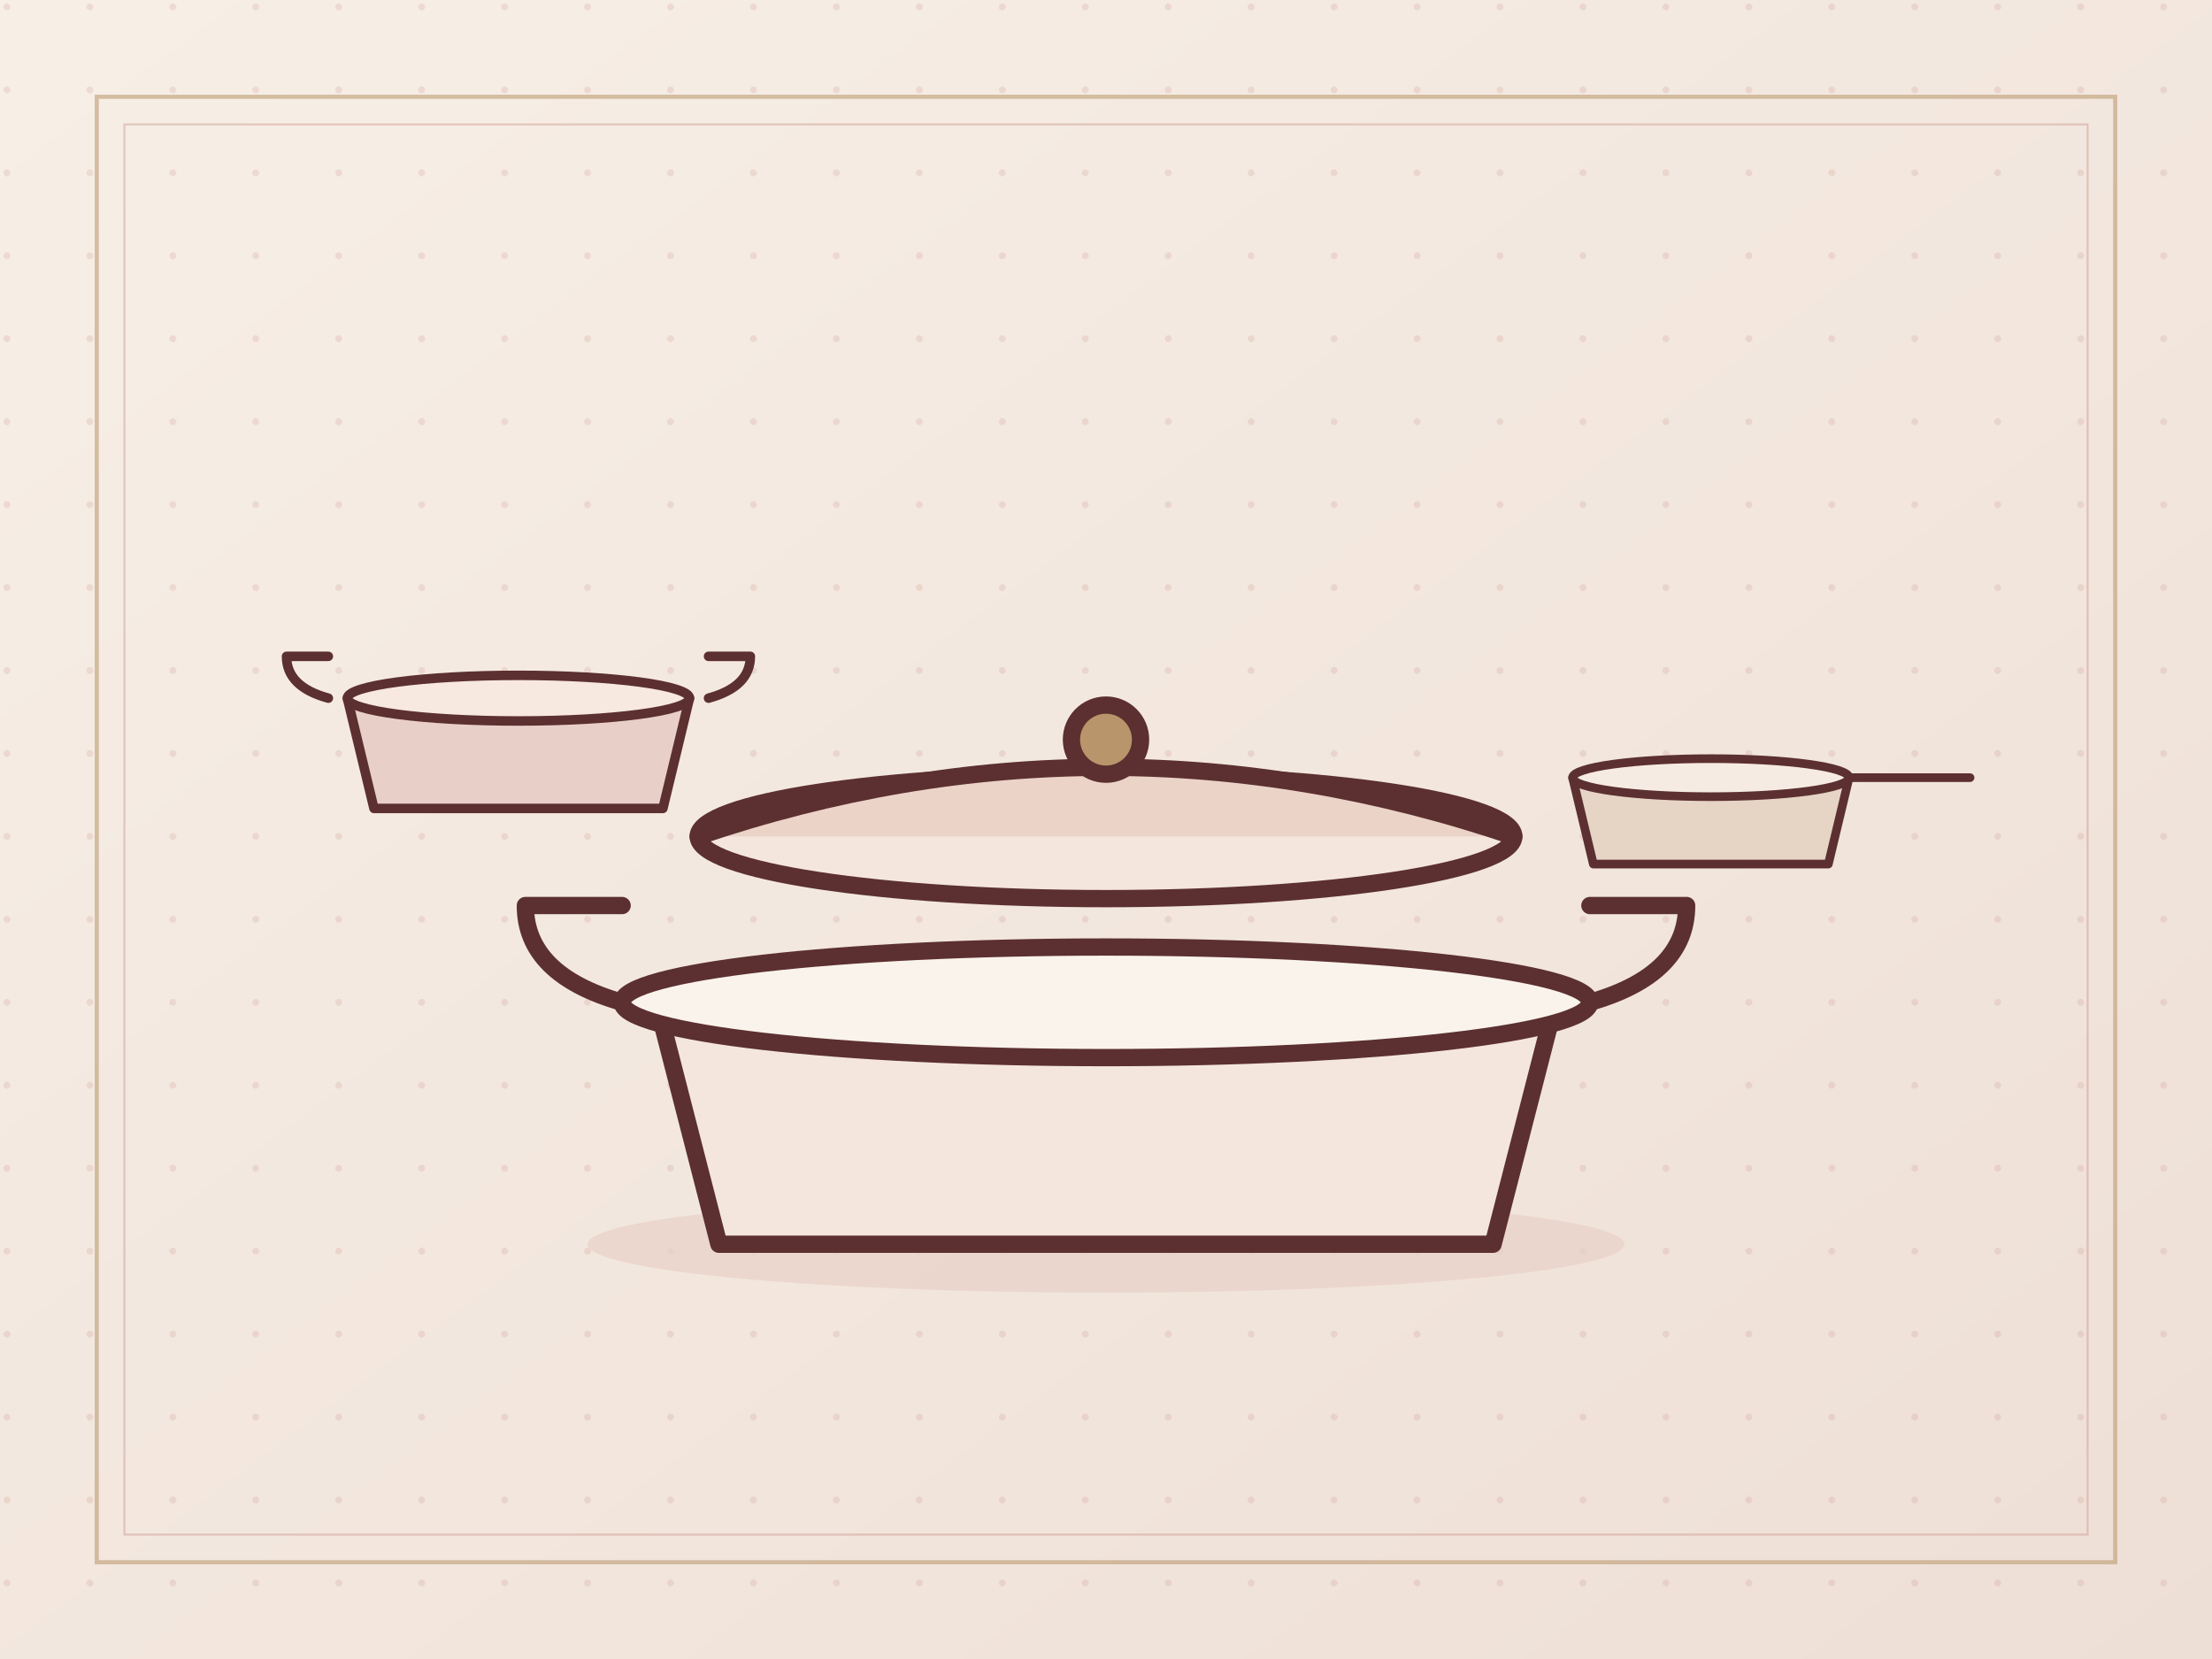
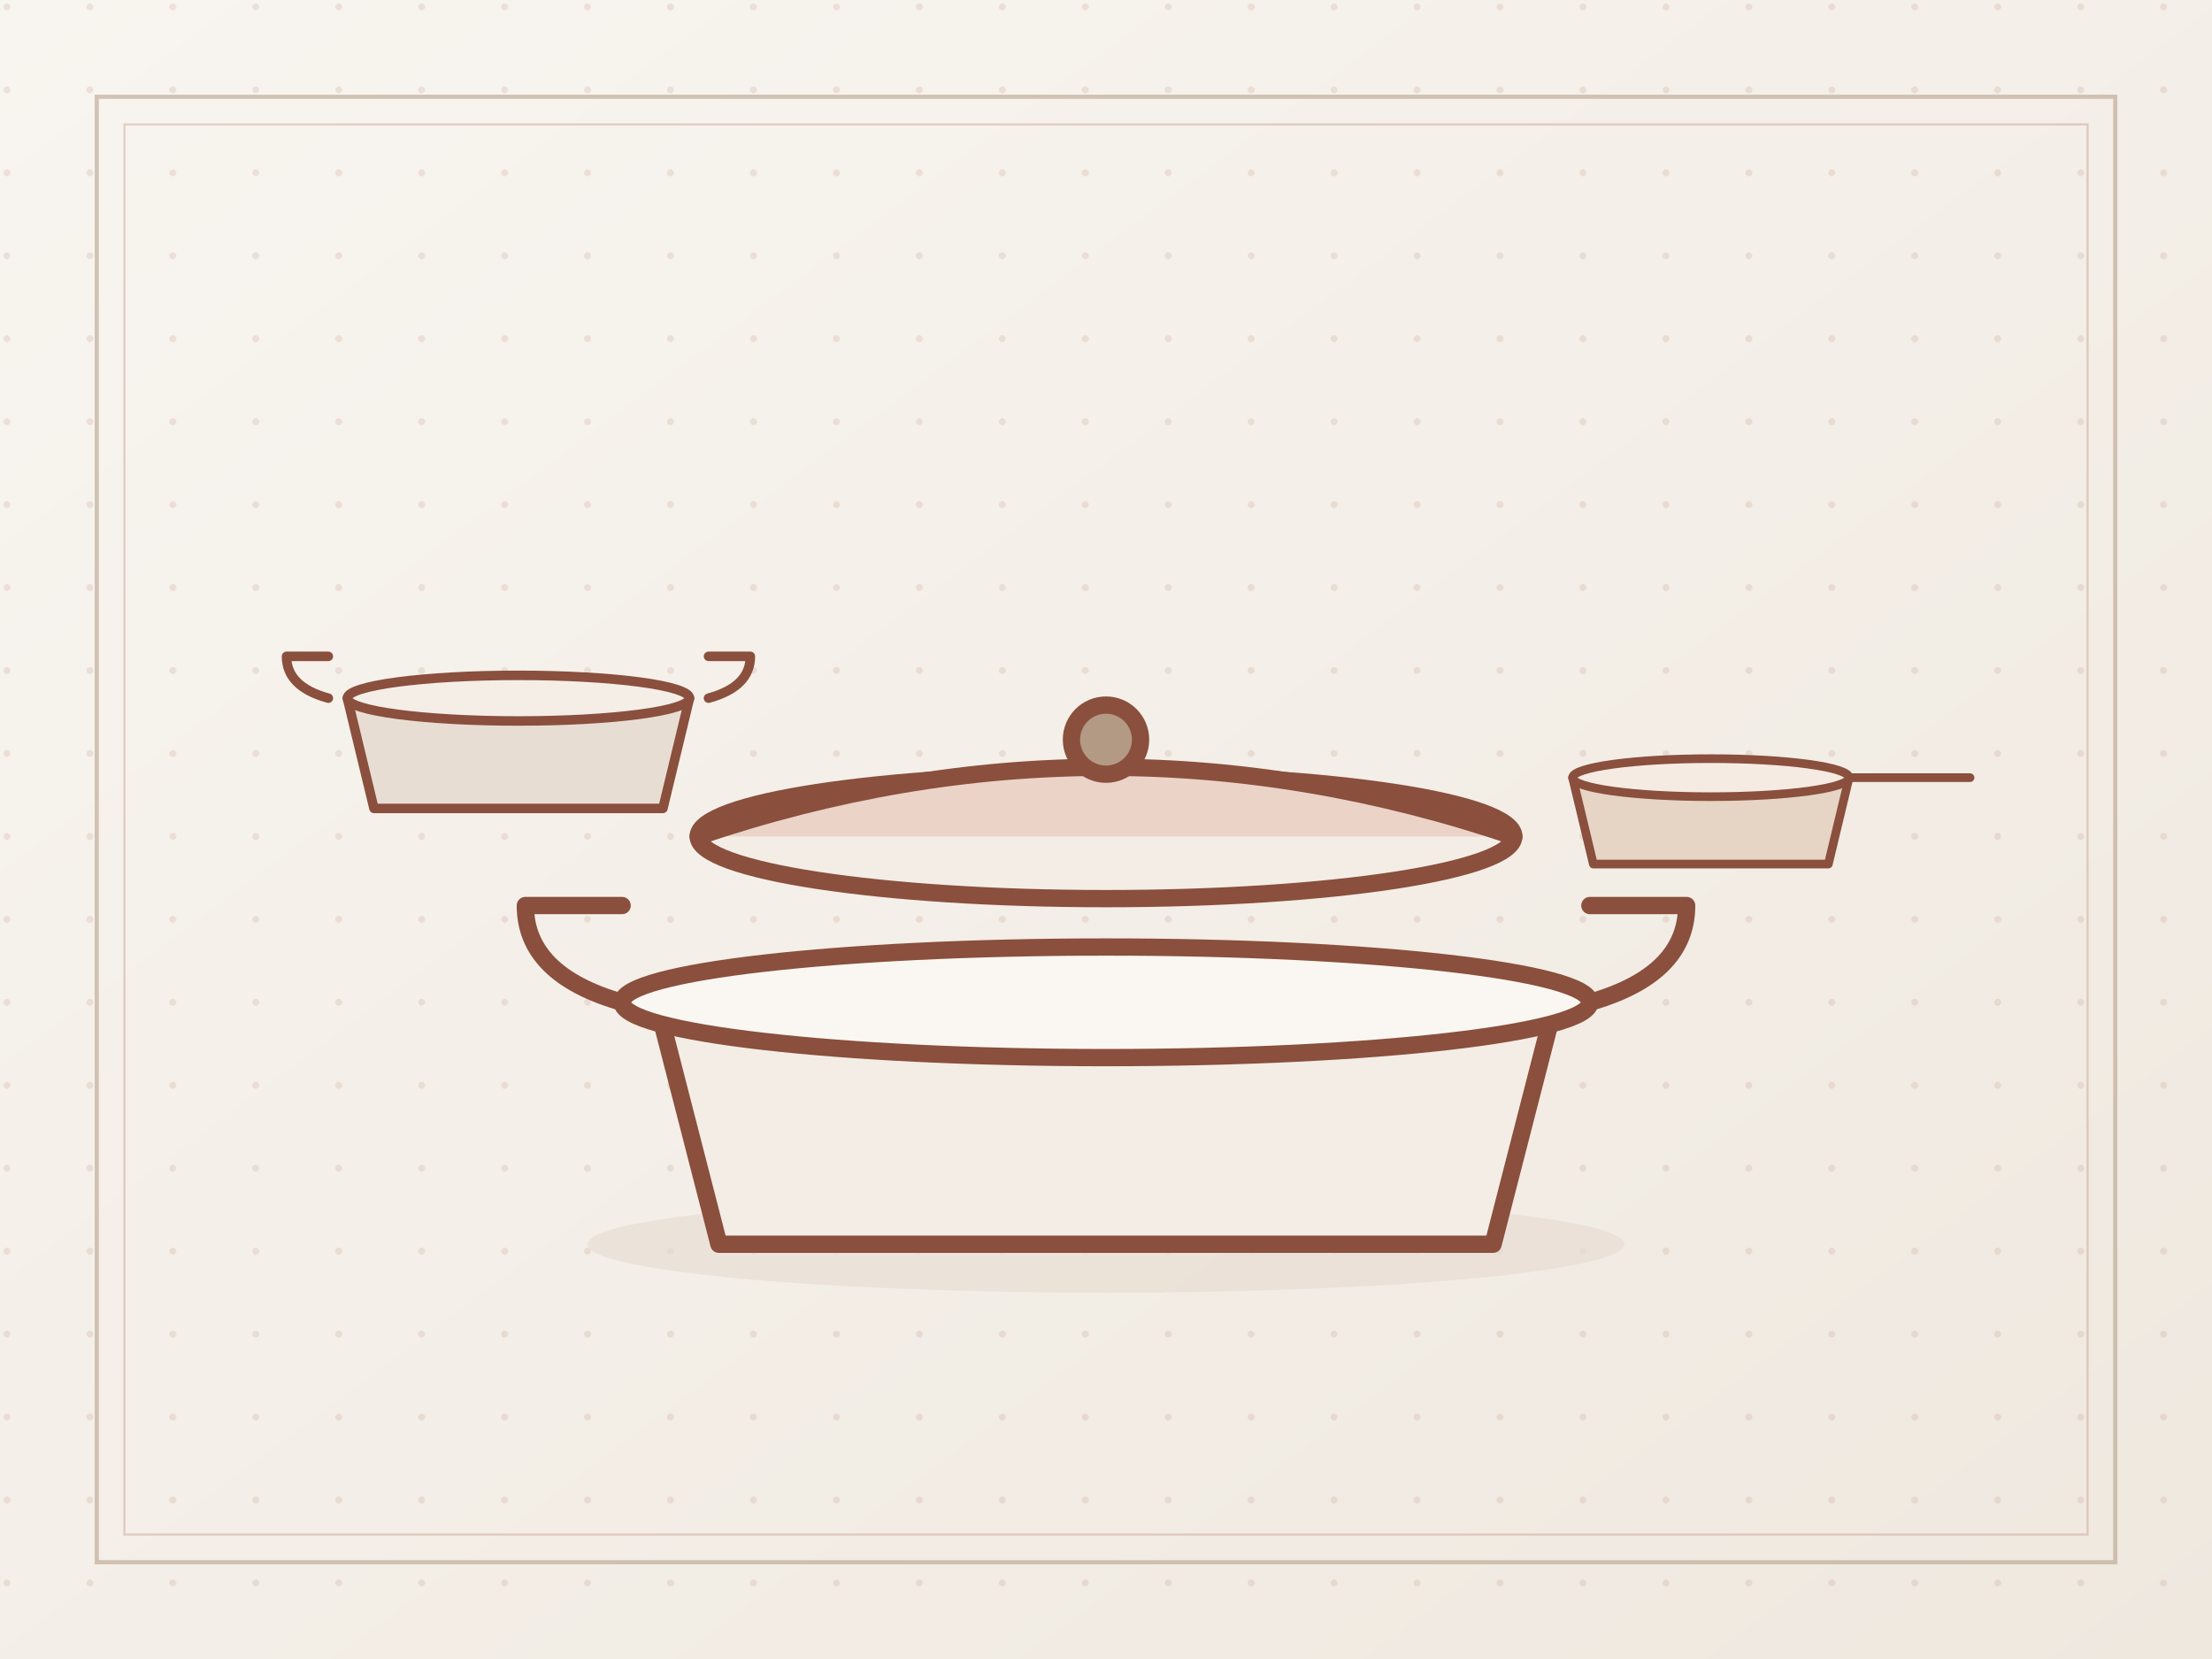
<svg xmlns="http://www.w3.org/2000/svg" viewBox="0 0 640 480" width="640" height="480" role="img">
  <defs>
    <linearGradient id="bg" x1="0" y1="0" x2="1" y2="1">
-       <stop offset="0%" stop-color="#F7EFE6" />
-       <stop offset="100%" stop-color="#EEDFD6" />
+       <stop offset="0%" stop-color="#F8F5F0" />
+       <stop offset="100%" stop-color="#EFE8DF" />
    </linearGradient>
    <pattern id="dots" width="24" height="24" patternUnits="userSpaceOnUse">
-       <circle cx="2" cy="2" r="1" fill="#C0807A" opacity="0.18" />
+       <circle cx="2" cy="2" r="1" fill="#B98470" opacity="0.18" />
    </pattern>
  </defs>
  <rect width="640" height="480" fill="url(#bg)" />
  <rect width="640" height="480" fill="url(#dots)" />
-   <rect x="28" y="28" width="584" height="424" fill="none" stroke="#B8956A" stroke-width="1.2" opacity="0.55" />
-   <rect x="36" y="36" width="568" height="408" fill="none" stroke="#C0807A" stroke-width="0.6" opacity="0.35" />
-   <g transform="translate(320 250)" fill="none" stroke="#5C3030" stroke-width="5" stroke-linecap="round" stroke-linejoin="round">
-     <ellipse cx="0" cy="110" rx="150" ry="14" fill="#E8D0C8" stroke="none" opacity="0.7" />
-     <path d="M-130 40 h260 l-18 70 h-224 z" fill="#F4E6DC" />
+   <rect x="28" y="28" width="584" height="424" fill="none" stroke="#B39A84" stroke-width="1.2" opacity="0.55" />
+   <rect x="36" y="36" width="568" height="408" fill="none" stroke="#B98470" stroke-width="0.6" opacity="0.35" />
+   <g transform="translate(320 250)" fill="none" stroke="#8A4F3D" stroke-width="5" stroke-linecap="round" stroke-linejoin="round">
+     <ellipse cx="0" cy="110" rx="150" ry="14" fill="#E8DDD3" stroke="none" opacity="0.7" />
+     <path d="M-130 40 h260 l-18 70 h-224 z" fill="#F3EDE5" />
    <path d="M-140 40 h280" />
    <path d="M-140 40 q-28 -8 -28 -28 h28" />
    <path d="M140 40 q28 -8 28 -28 h-28" />
-     <ellipse cx="0" cy="40" rx="140" ry="16" fill="#FAF3EC" />
-     <ellipse cx="0" cy="-8" rx="118" ry="18" fill="#F4E6DC" />
+     <ellipse cx="0" cy="40" rx="140" ry="16" fill="#FAF7F2" />
+     <ellipse cx="0" cy="-8" rx="118" ry="18" fill="#F3EDE5" />
    <path d="M-118 -8 q118 -40 236 0" fill="#EBD3C8" />
-     <circle cx="0" cy="-36" r="10" fill="#B8956A" stroke="#5C3030" />
+     <circle cx="0" cy="-36" r="10" fill="#B39A84" stroke="#8A4F3D" />
    <g transform="translate(-170 -70) scale(0.55)">
-       <path d="M-90 40 h180 l-14 58 h-152 z" fill="#E8D0C8" />
-       <ellipse cx="0" cy="40" rx="90" ry="12" fill="#F7E8E0" />
+       <path d="M-90 40 h180 l-14 58 h-152 z" fill="#E8DDD3" />
+       <ellipse cx="0" cy="40" rx="90" ry="12" fill="#F4EEE7" />
      <path d="M-100 40 q-22 -6 -22 -22 h22" />
      <path d="M100 40 q22 -6 22 -22 h-22" />
    </g>
    <g transform="translate(175 -40) scale(0.5)">
      <path d="M-80 30 h160 l-12 50 h-136 z" fill="#E6D4C5" />
      <ellipse cx="0" cy="30" rx="80" ry="11" fill="#F6EBE2" />
      <path d="M80 30 h70" />
    </g>
  </g>
</svg>
